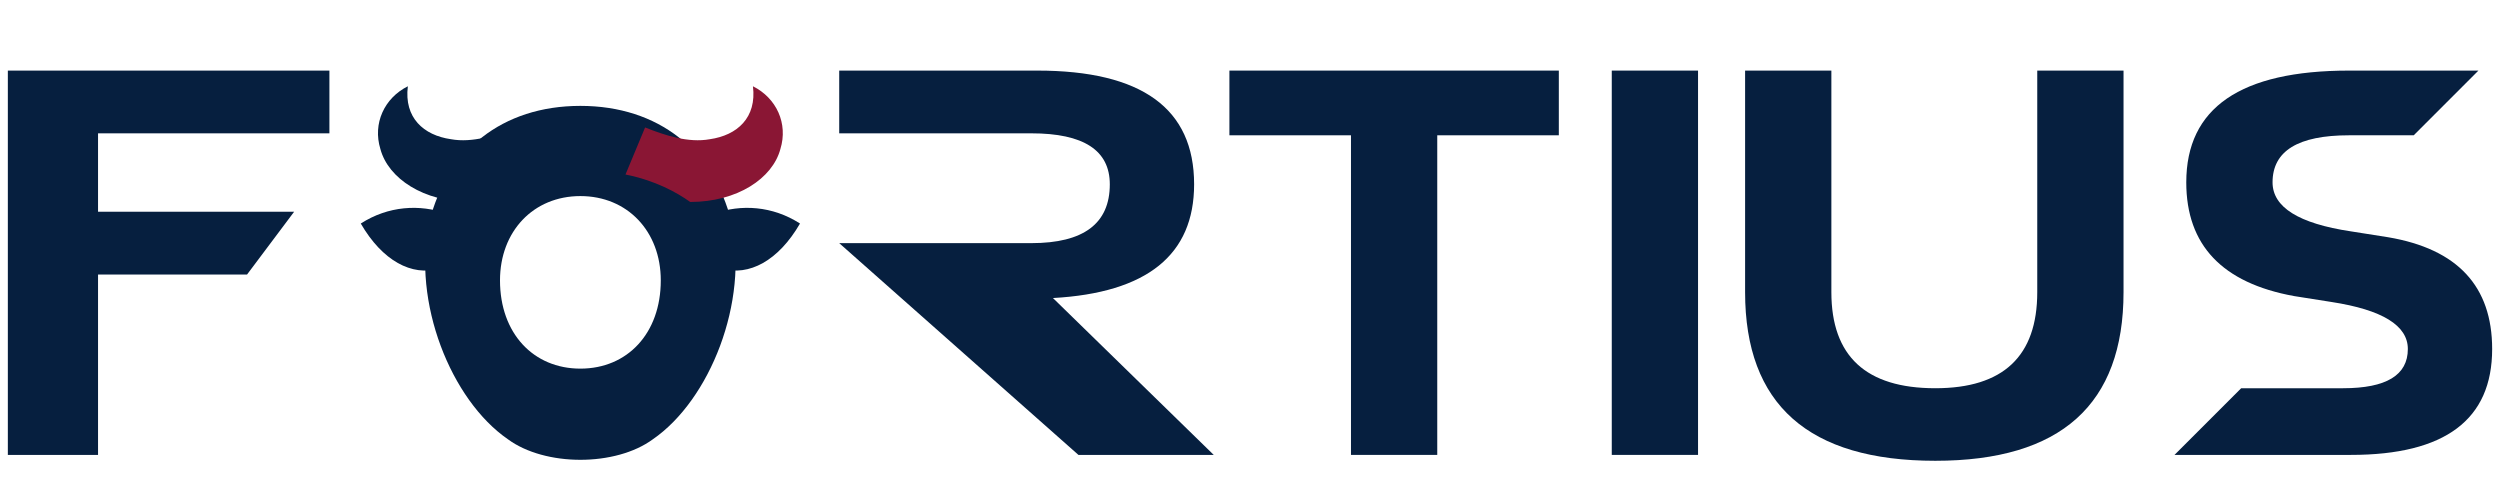
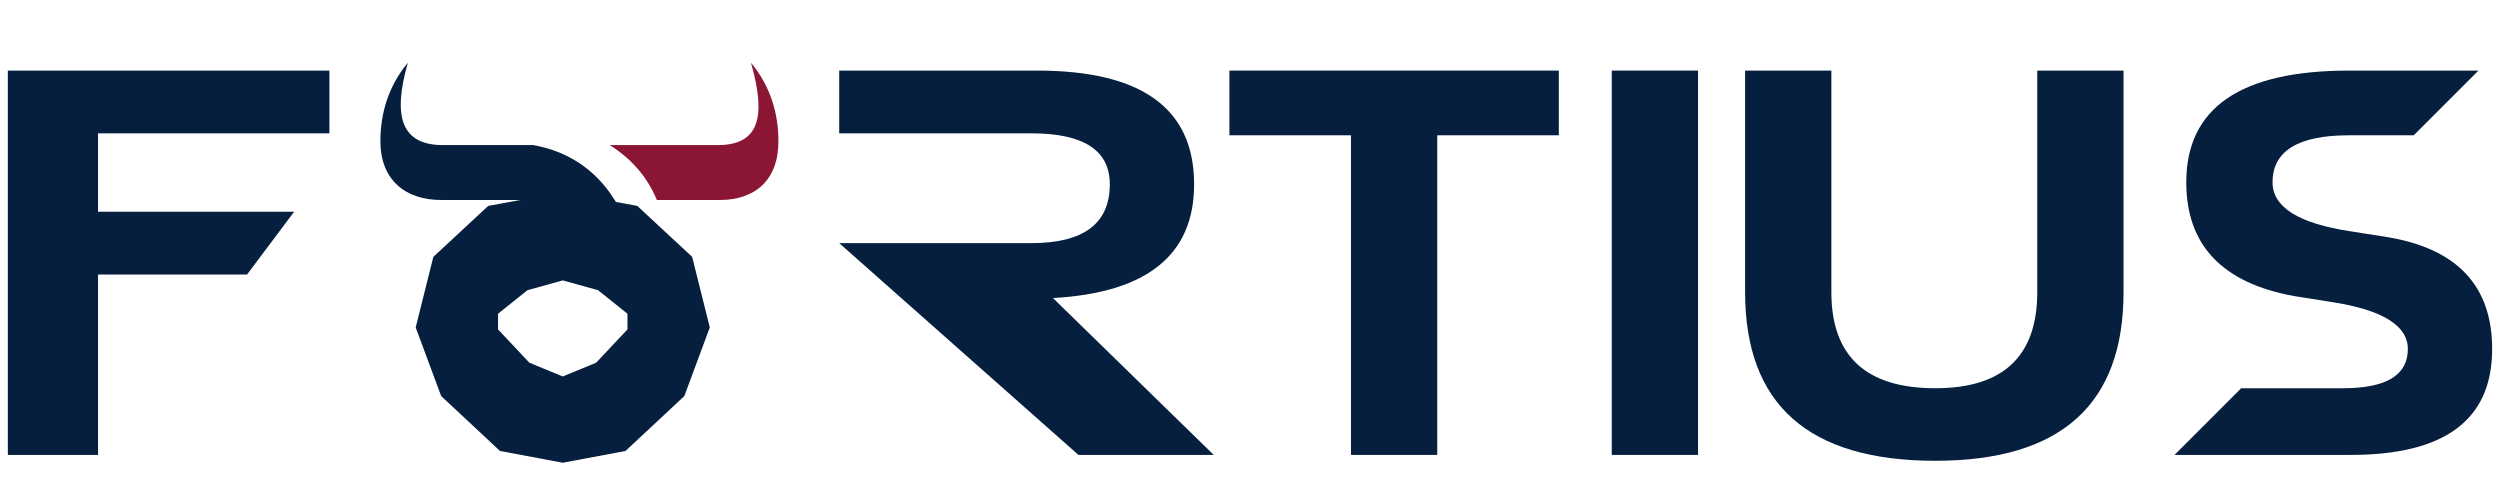
<svg xmlns="http://www.w3.org/2000/svg" viewBox="-4 -4 1275 250" role="img" aria-label="Fortius — Real Estate &amp; Investments">
-   <path fill="#061F3F" d="M224 105C210 100 194 101 180 110C191 129 206 137 220 133L232 118Z" />
-   <path fill="#061F3F" d="M360 105C374 100 390 101 404 110C393 129 378 137 364 133L352 118Z" />
-   <path fill="#061F3F" d="M236 99C212 99 194 87 190 72C186 59 192 46 204 40C202 56 212 65 226 67C237 69 249 65 259 61L269 85C254 88 243 94 236 99Z" />
-   <path fill="#061F3F" d="M292 50C332 50 360 73 369 109C378 150 358 200 329 220C310 234 274 234 255 220C226 200 206 150 215 109C224 73 252 50 292 50ZM292 96C268 96 251 114 251 139C251 166 268 184 292 184C316 184 333 166 333 139C333 114 316 96 292 96Z" />
-   <path fill="#8A1634" d="M348 99C372 99 390 87 394 72C398 59 392 46 380 40C382 56 372 65 358 67C347 69 335 65 325 61L315 85C330 88 341 94 348 99Z" />
+   <path fill="#061F3F" fill-rule="evenodd" d="M204 28C194 40 190 54 190 68C190 88 203 98 221 98H264C288 98 305 107 319 120C312 95 296 75 268 70H222C201 70 196 56 204 28Z" />
+   <path fill="#061F3F" fill-rule="evenodd" d="M283 94L321 101L349 127L358 163L345 198L315 226L283 232L251 226L221 198L208 163L217 127L245 101ZM283 139L265 144L250 156V164L266 181L283 188L300 181L316 164V156L301 144Z" />
+   <path fill="#8A1634" fill-rule="evenodd" d="M307 70H362C383 70 387 56 379 28C389 40 393 54 393 68C393 88 381 98 363 98H331C326 86 318 77 307 70Z" />
  <path fill="#061F3F" d="M0 32H164V64H46V104H146L122 136H46V228H0Z" />
  <path fill="#061F3F" d="M424 32H525Q605 32 605 90Q605 144 533 148L615 228H546L424 120H522Q562 120 562 90Q562 64 522 64H424Z" />
  <path fill="#061F3F" d="M623 32H791V65H729V228H685V65H623Z" />
  <path fill="#061F3F" d="M818 32H862V228H818Z" />
  <path fill="#061F3F" d="M886 32H930V145Q930 194 983 194Q1035 194 1035 145V32H1079V145Q1079 231 983 231Q886 231 886 145Z" />
  <path fill="#061F3F" d="M1260 32L1227 65H1194Q1155 65 1155 89Q1155 108 1195 114L1214 117Q1267 126 1267 174Q1267 228 1195 228H1105L1139 194H1191Q1224 194 1224 174Q1224 156 1185 150L1166 147Q1111 137 1111 89Q1111 32 1194 32Z" />
</svg>
